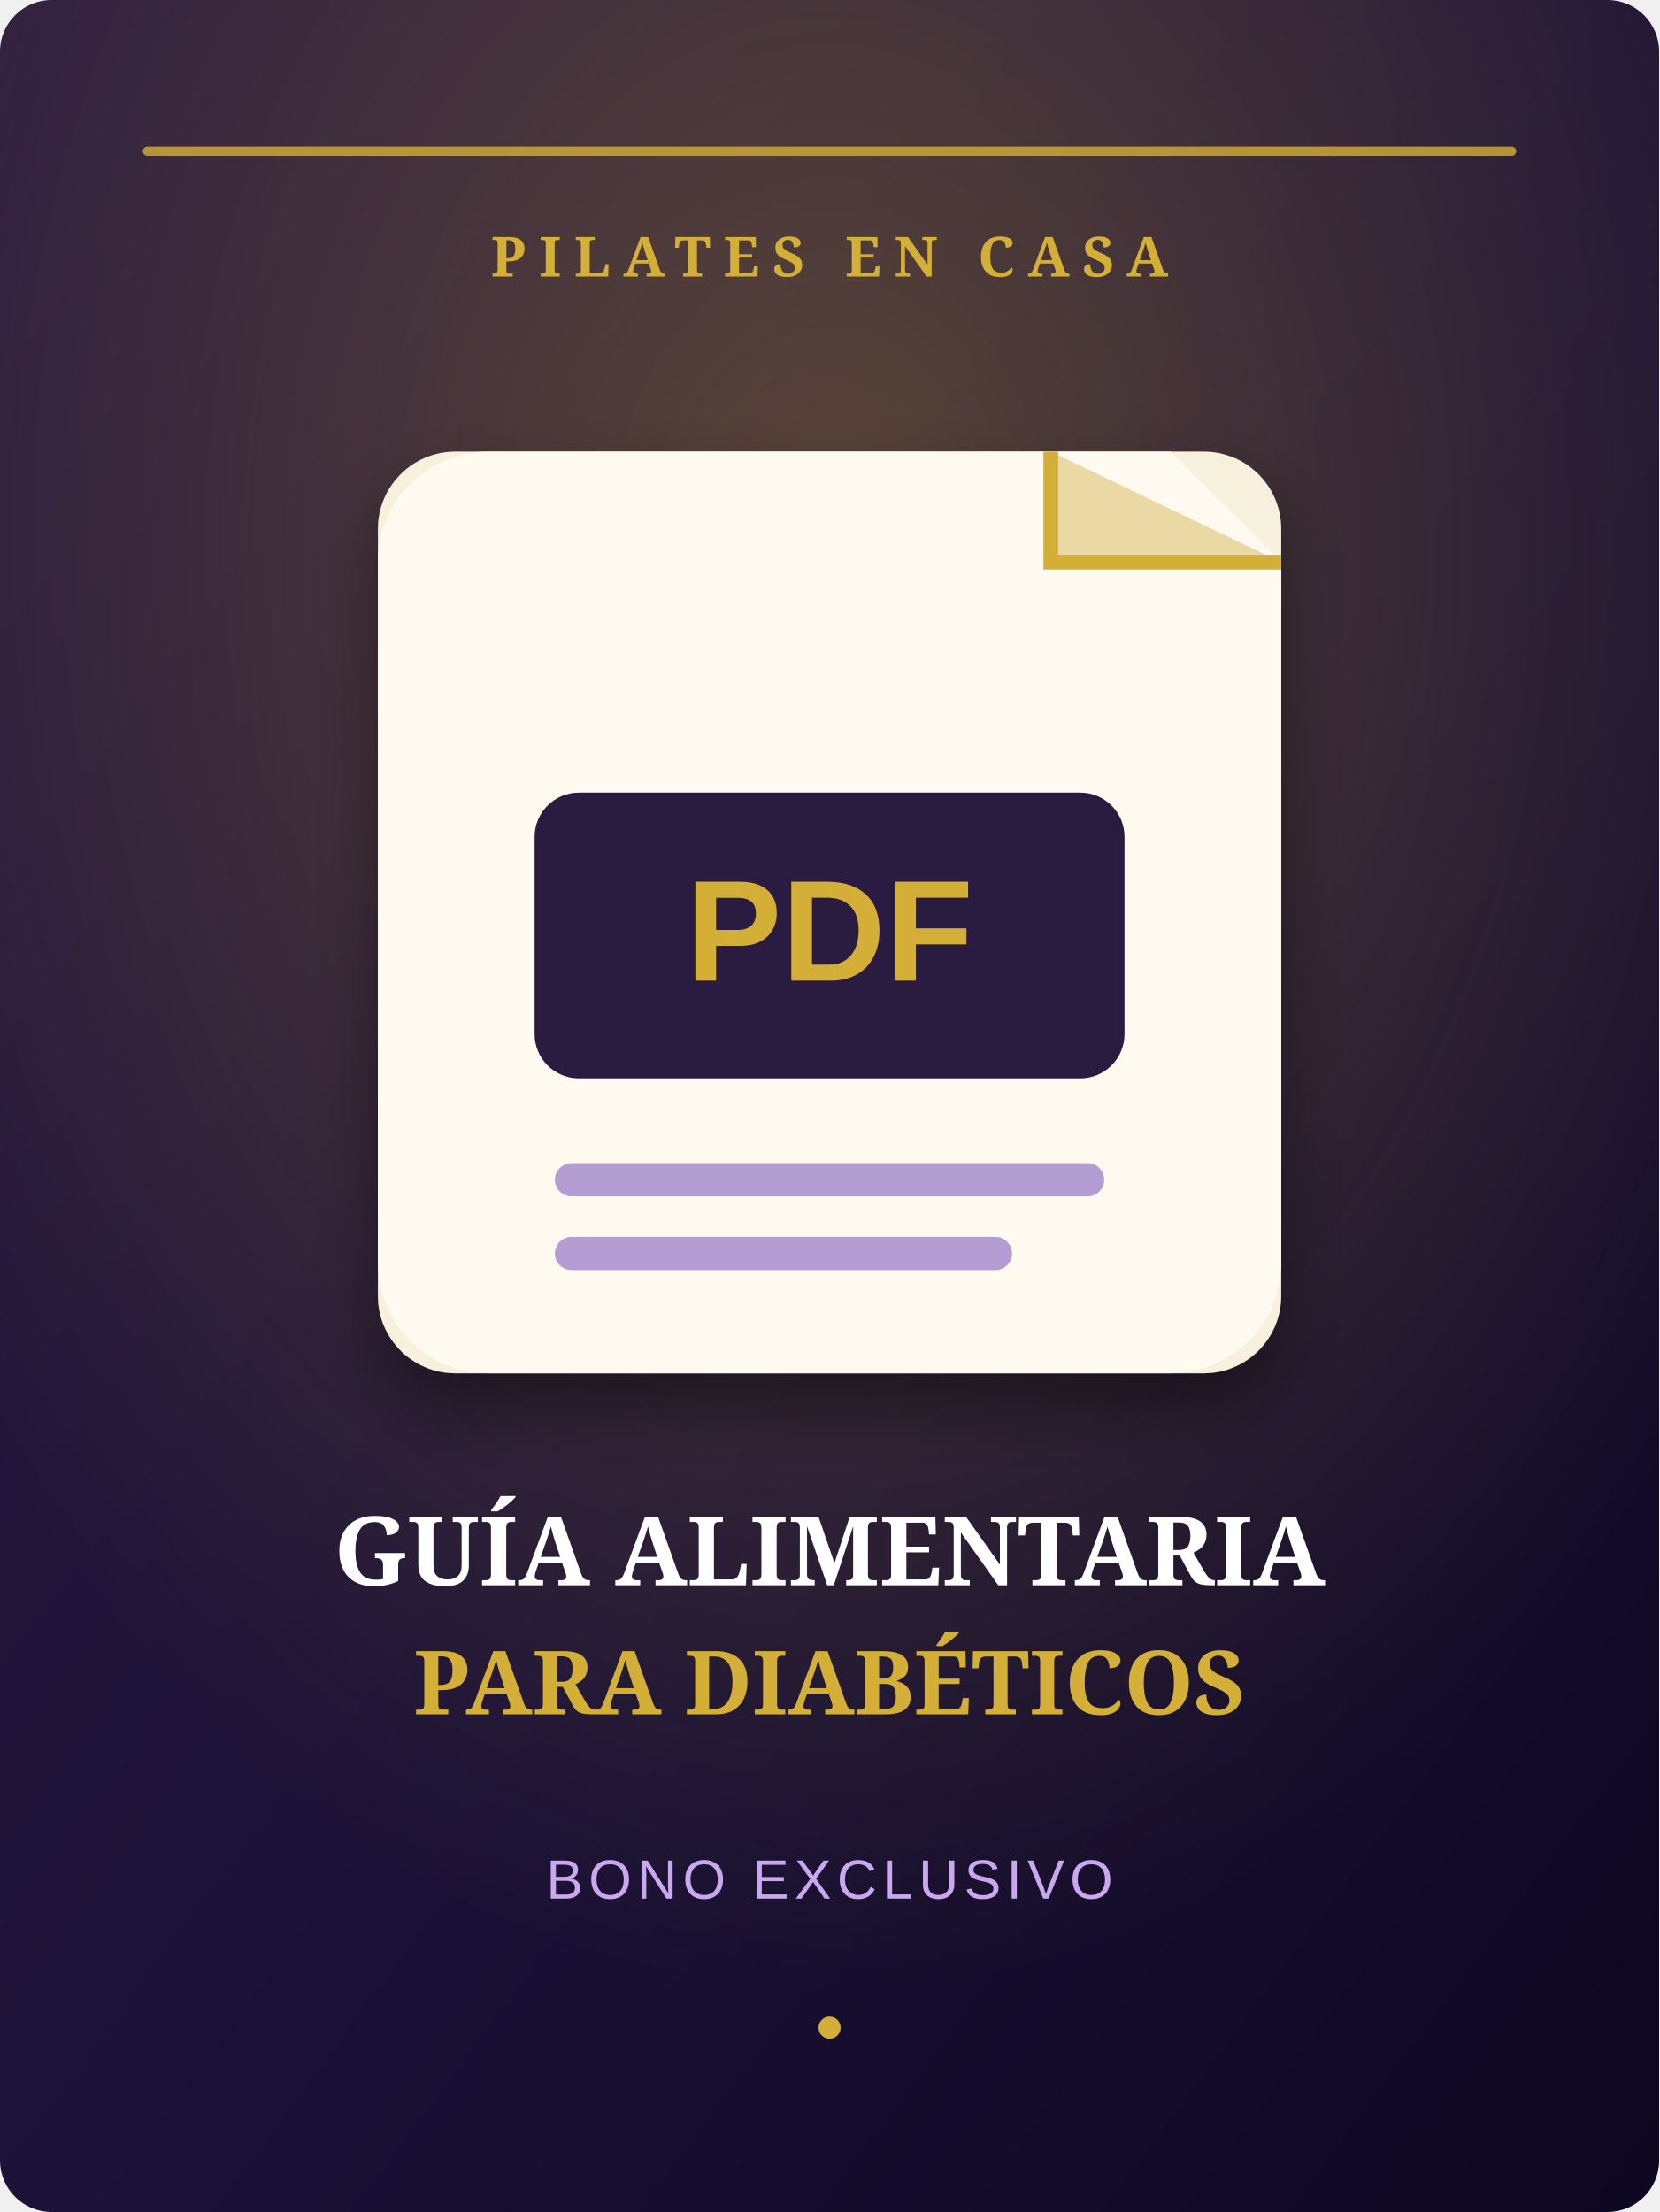
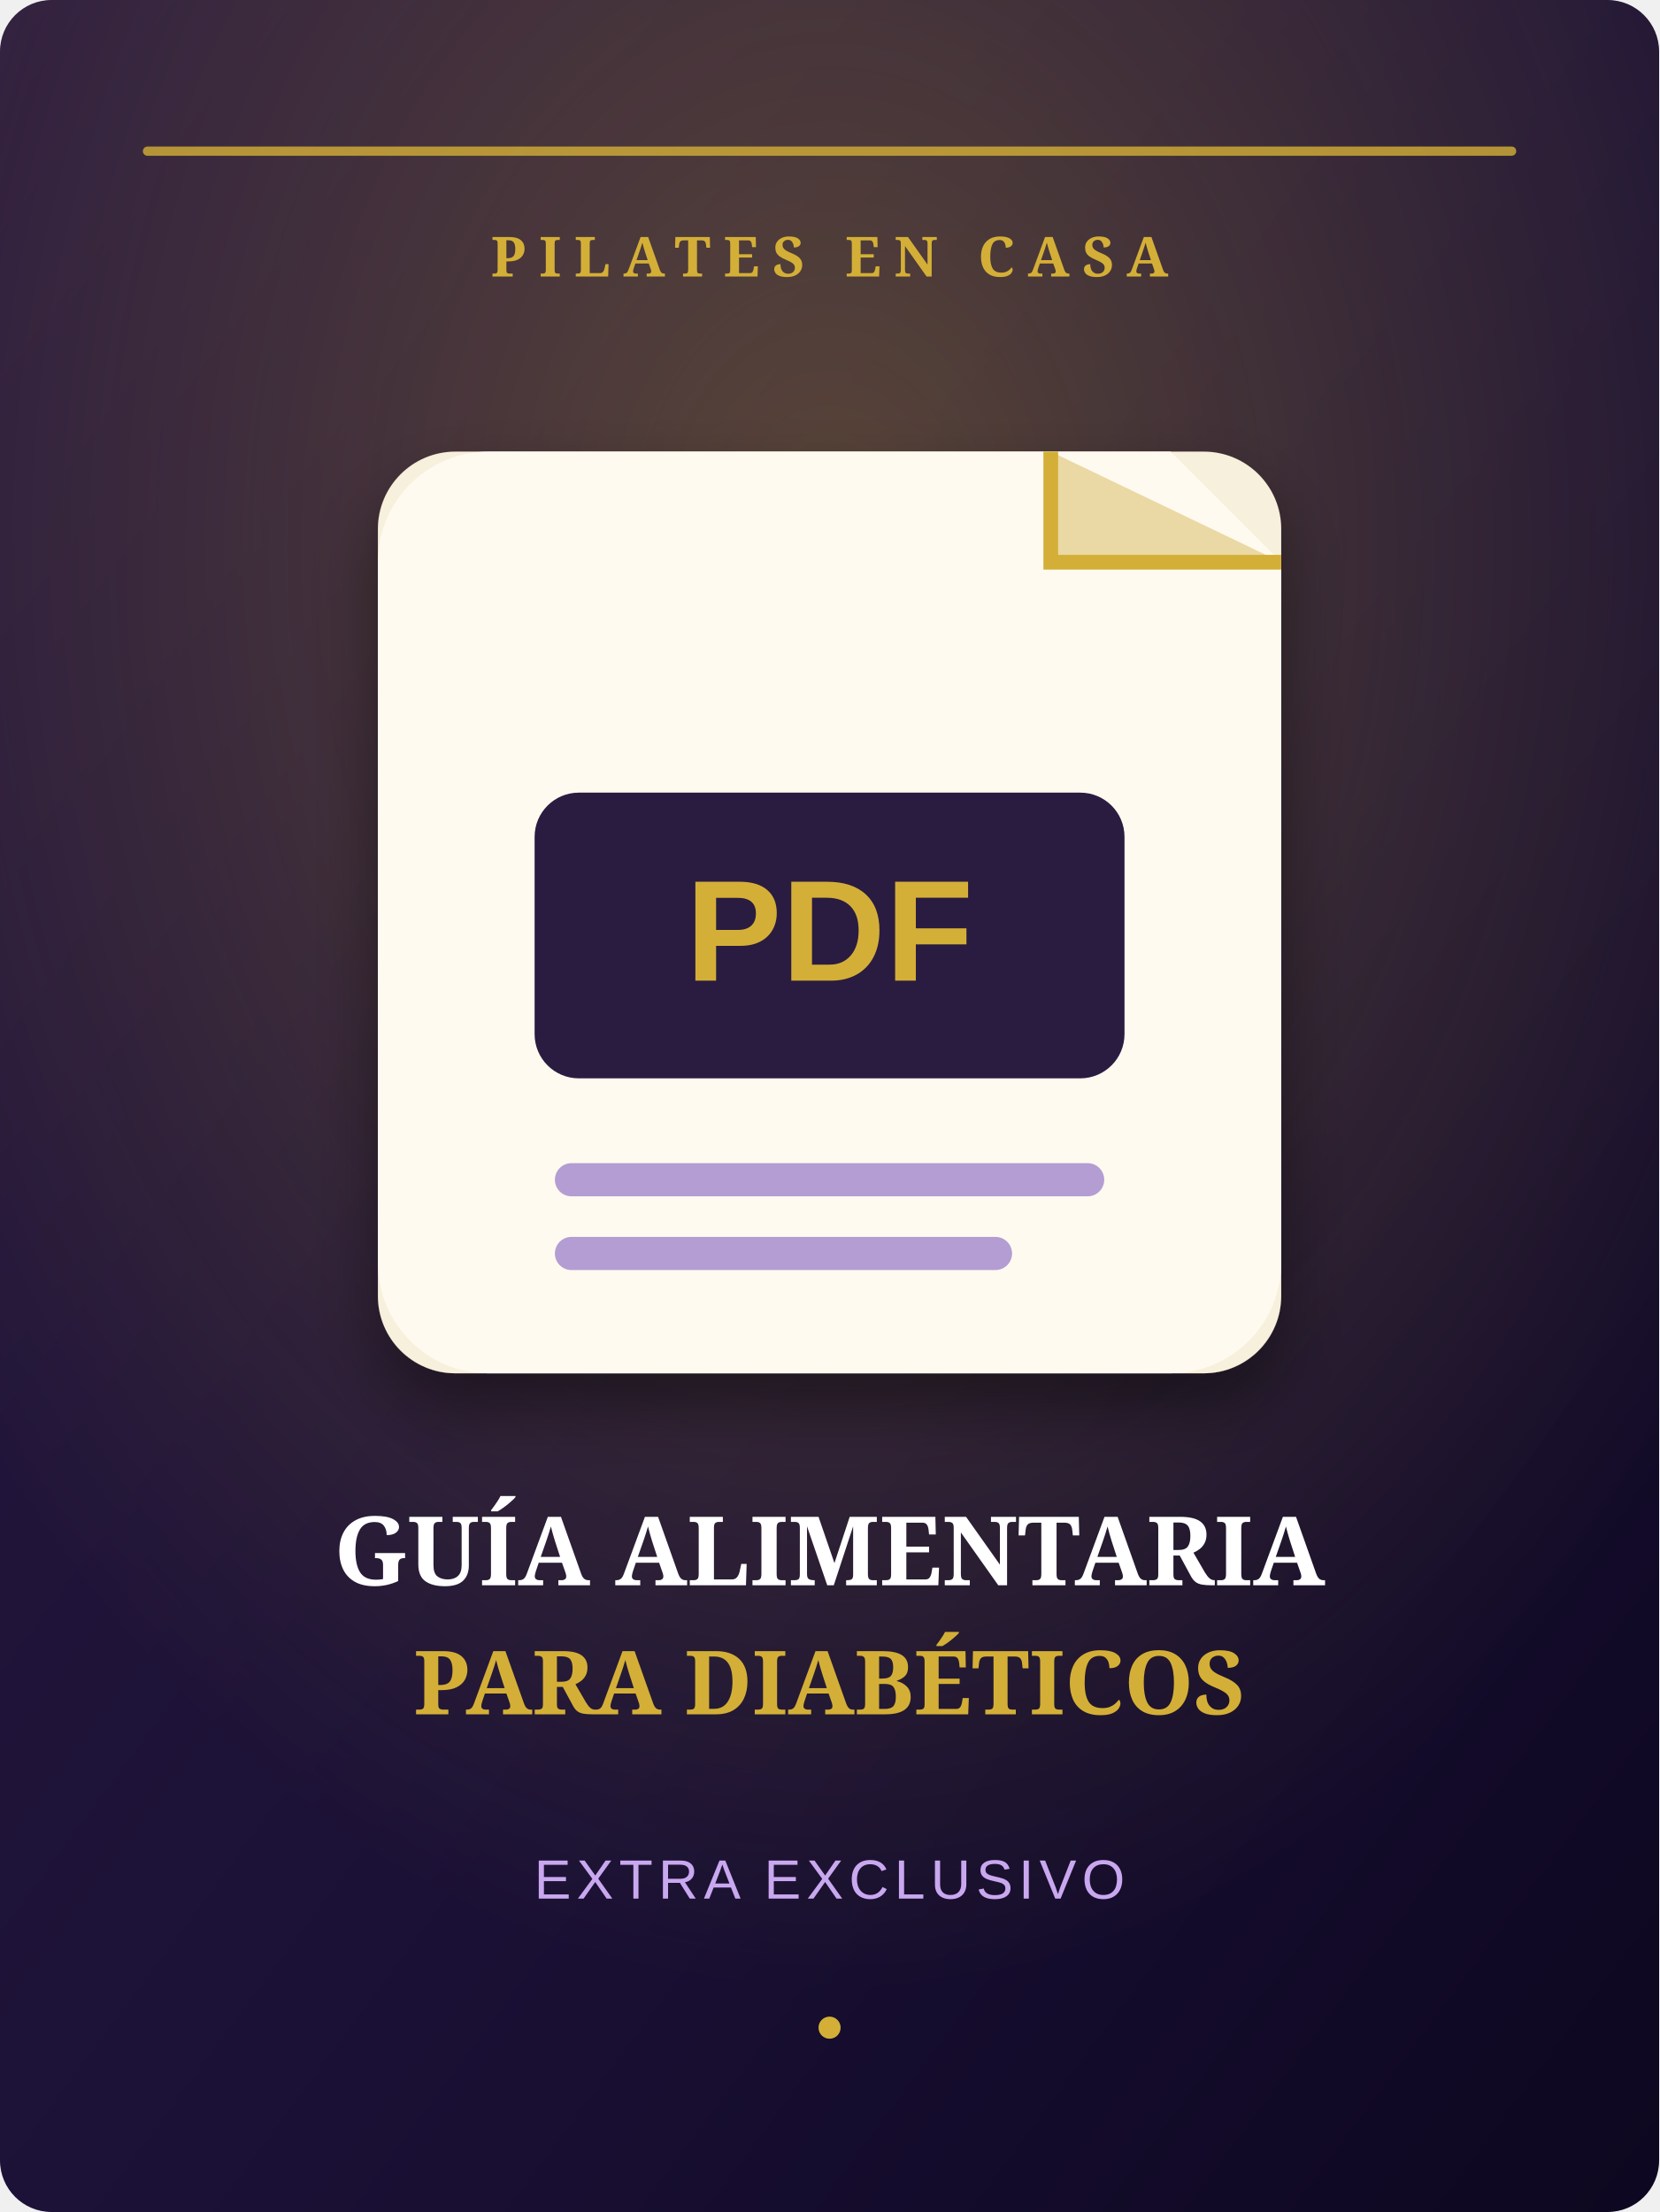
<svg xmlns="http://www.w3.org/2000/svg" width="900" height="1200" viewBox="0 0 900 1200">
  <defs>
    <linearGradient id="bg" x1="0" y1="0" x2="1" y2="1">
      <stop offset="0" stop-color="#2a1a40" />
      <stop offset="0.58" stop-color="#1a1035" />
      <stop offset="1" stop-color="#0d0720" />
    </linearGradient>
    <radialGradient id="glow" cx="50%" cy="25%" r="65%">
      <stop offset="0" stop-color="#d4af37" stop-opacity=".32" />
      <stop offset="1" stop-color="#d4af37" stop-opacity="0" />
    </radialGradient>
    <filter id="shadow" x="-30%" y="-30%" width="160%" height="160%">
      <feDropShadow dx="0" dy="18" stdDeviation="18" flood-color="#000" flood-opacity=".42" />
    </filter>
  </defs>
  <rect width="900" height="1200" rx="28" fill="url(#bg)" />
  <rect width="900" height="1200" rx="28" fill="url(#glow)" />
  <path d="M80 82H820" stroke="#d4af37" stroke-width="5" stroke-linecap="round" opacity=".8" />
  <text x="450" y="150" text-anchor="middle" fill="#d4af37" font-family="Georgia, serif" font-size="30" font-weight="700" letter-spacing="7">PILATES EN CASA</text>
  <g filter="url(#shadow)">
    <rect x="205" y="245" width="490" height="500" rx="42" fill="#f7f0dc" />
    <path d="M570 245h65l60 60v380a60 60 0 0 1-60 60H265a60 60 0 0 1-60-60V305a60 60 0 0 1 60-60z" fill="#fffaf0" />
    <path d="M570 245v60h125" fill="#ead9a4" stroke="#d4af37" stroke-width="8" />
    <rect x="290" y="430" width="320" height="155" rx="24" fill="#2a1a40" />
    <text x="450" y="532" text-anchor="middle" fill="#d4af37" font-family="Arial, sans-serif" font-size="78" font-weight="800">PDF</text>
    <path d="M310 640H590M310 680H540" stroke="#9b7ec8" stroke-width="18" stroke-linecap="round" opacity=".75" />
  </g>
  <text x="450" y="860" text-anchor="middle" fill="#ffffff" font-family="Georgia, serif" font-size="52" font-weight="700">GUÍA ALIMENTARIA</text>
  <text x="450" y="930" text-anchor="middle" fill="#d4af37" font-family="Georgia, serif" font-size="48" font-weight="700">PARA DIABÉTICOS</text>
-   <text x="450" y="1030" text-anchor="middle" fill="#c9a8f0" font-family="Arial, sans-serif" font-size="30" letter-spacing="3">BONO EXCLUSIVO</text>
+   <text x="450" y="1030" text-anchor="middle" fill="#c9a8f0" font-family="Arial, sans-serif" font-size="30" letter-spacing="3">EXTRA EXCLUSIVO</text>
  <circle cx="450" cy="1100" r="6" fill="#d4af37" />
</svg>
